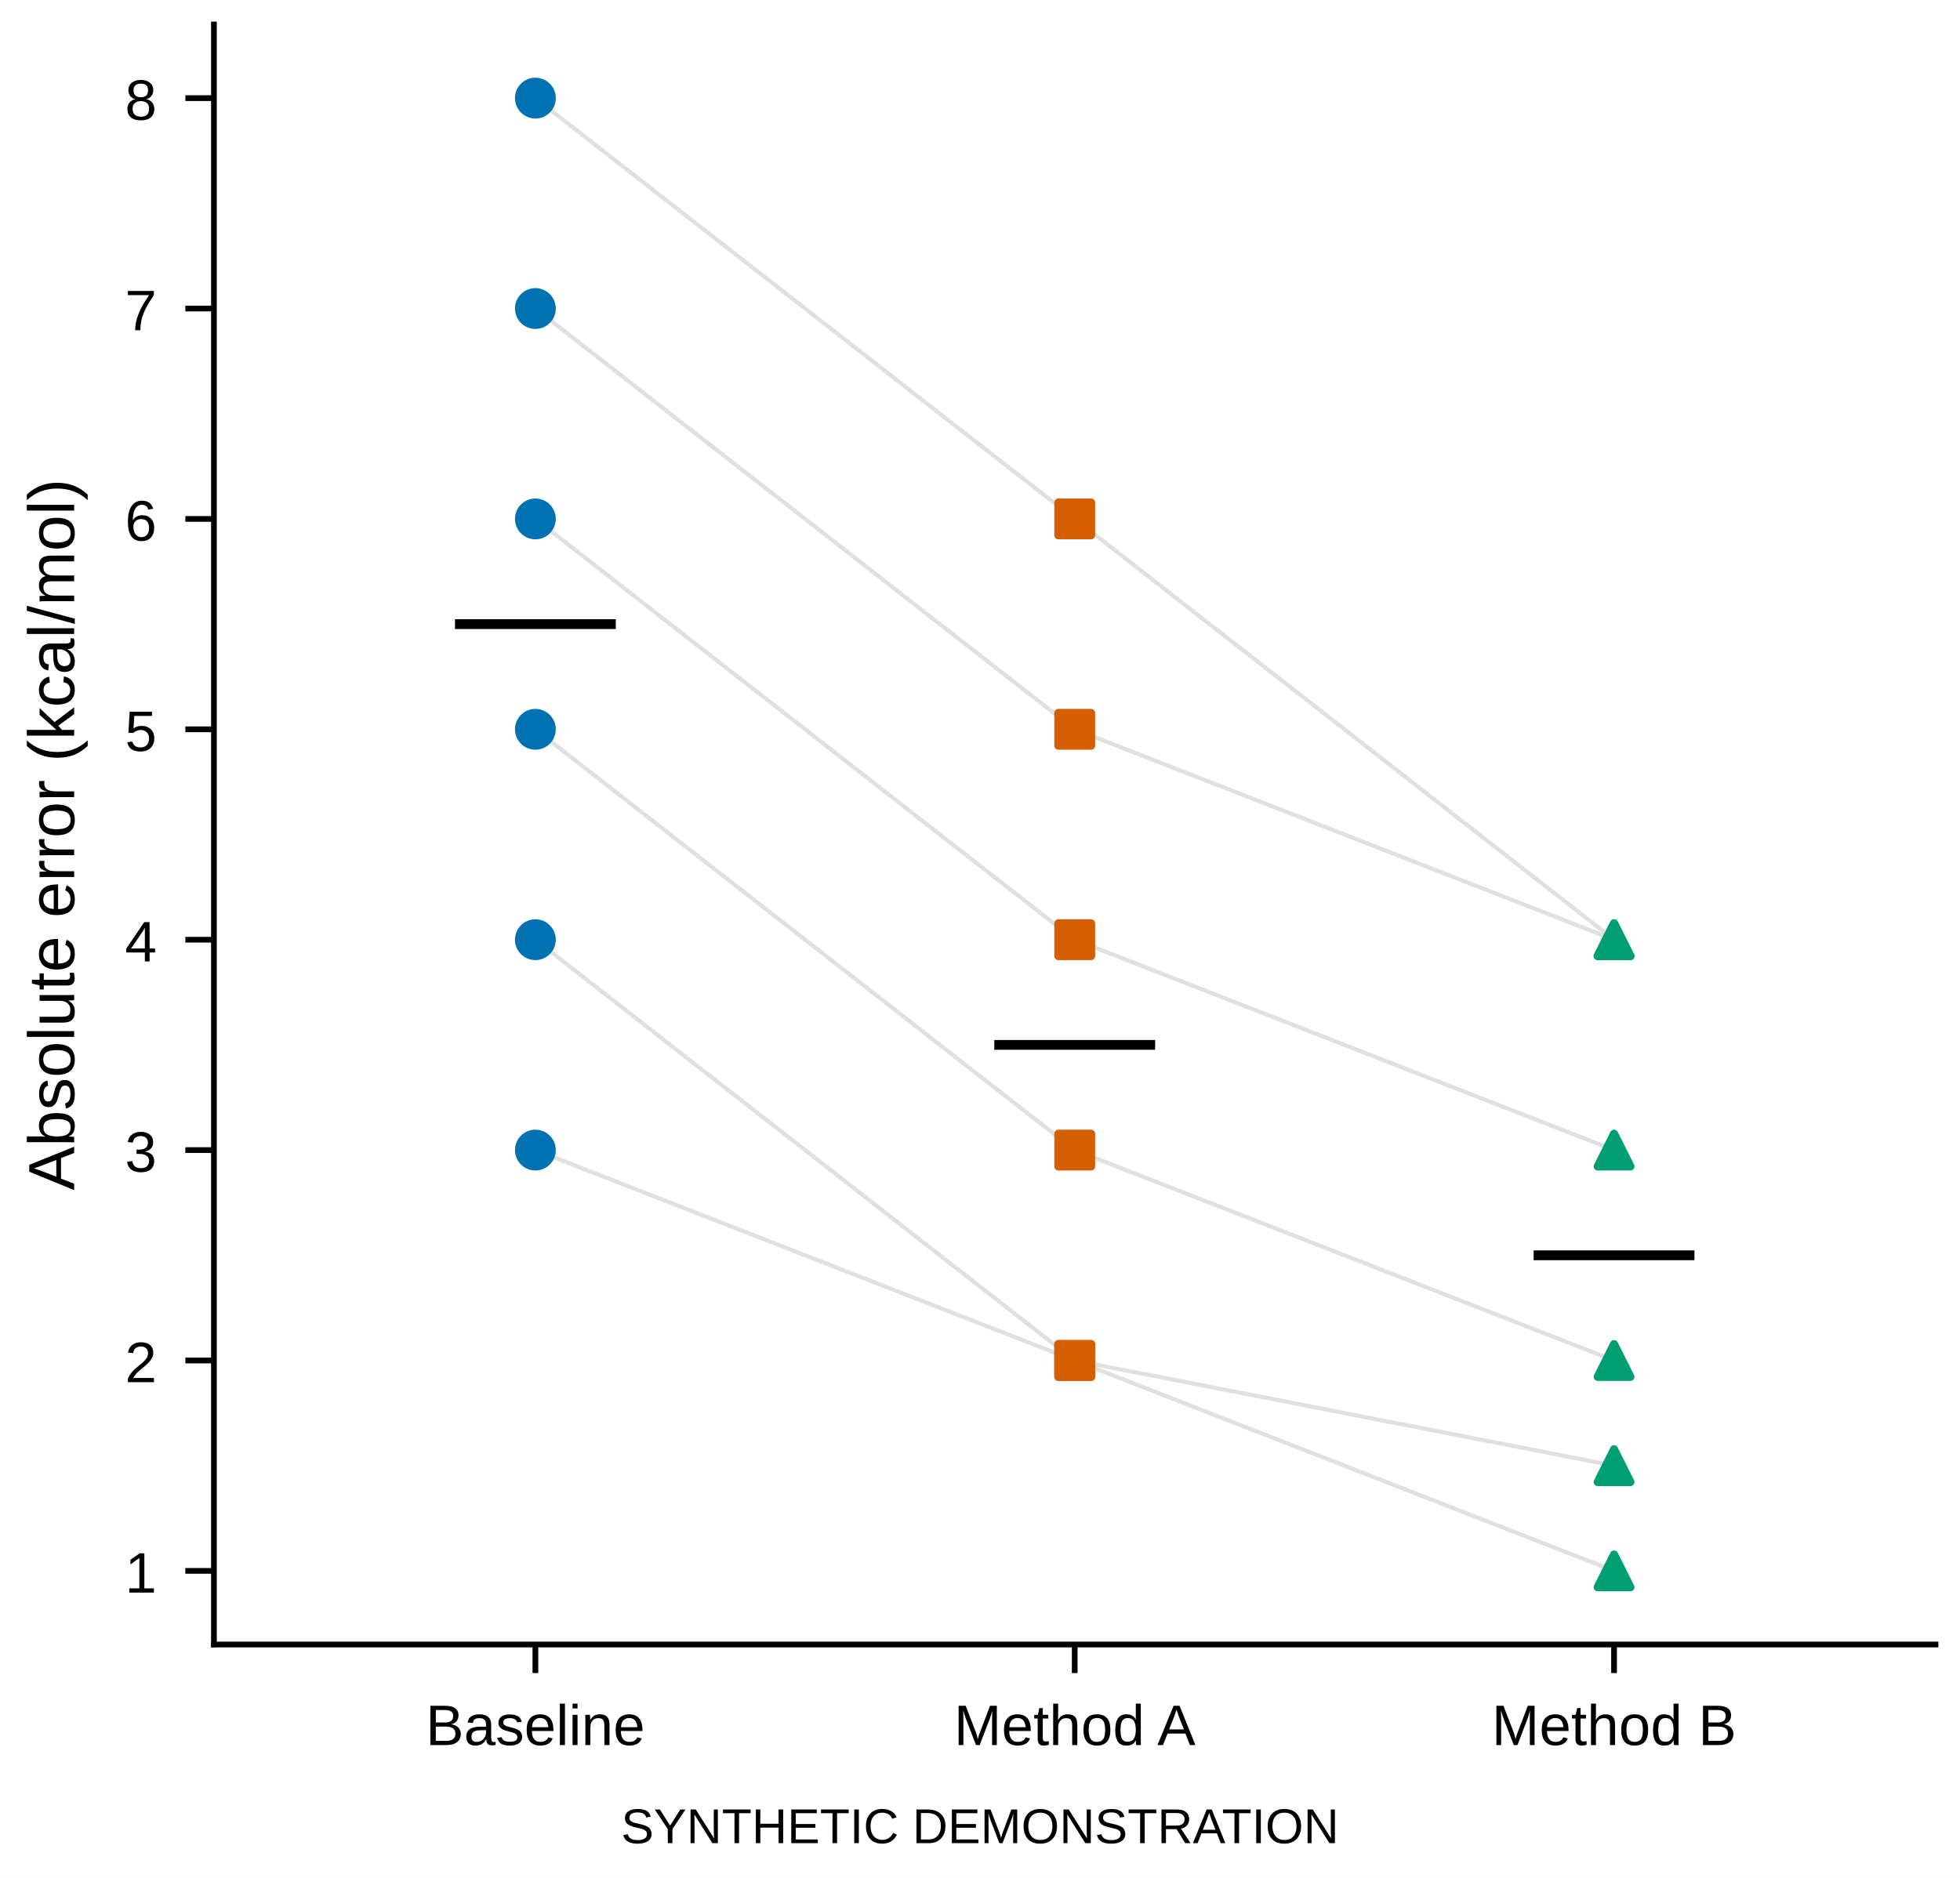
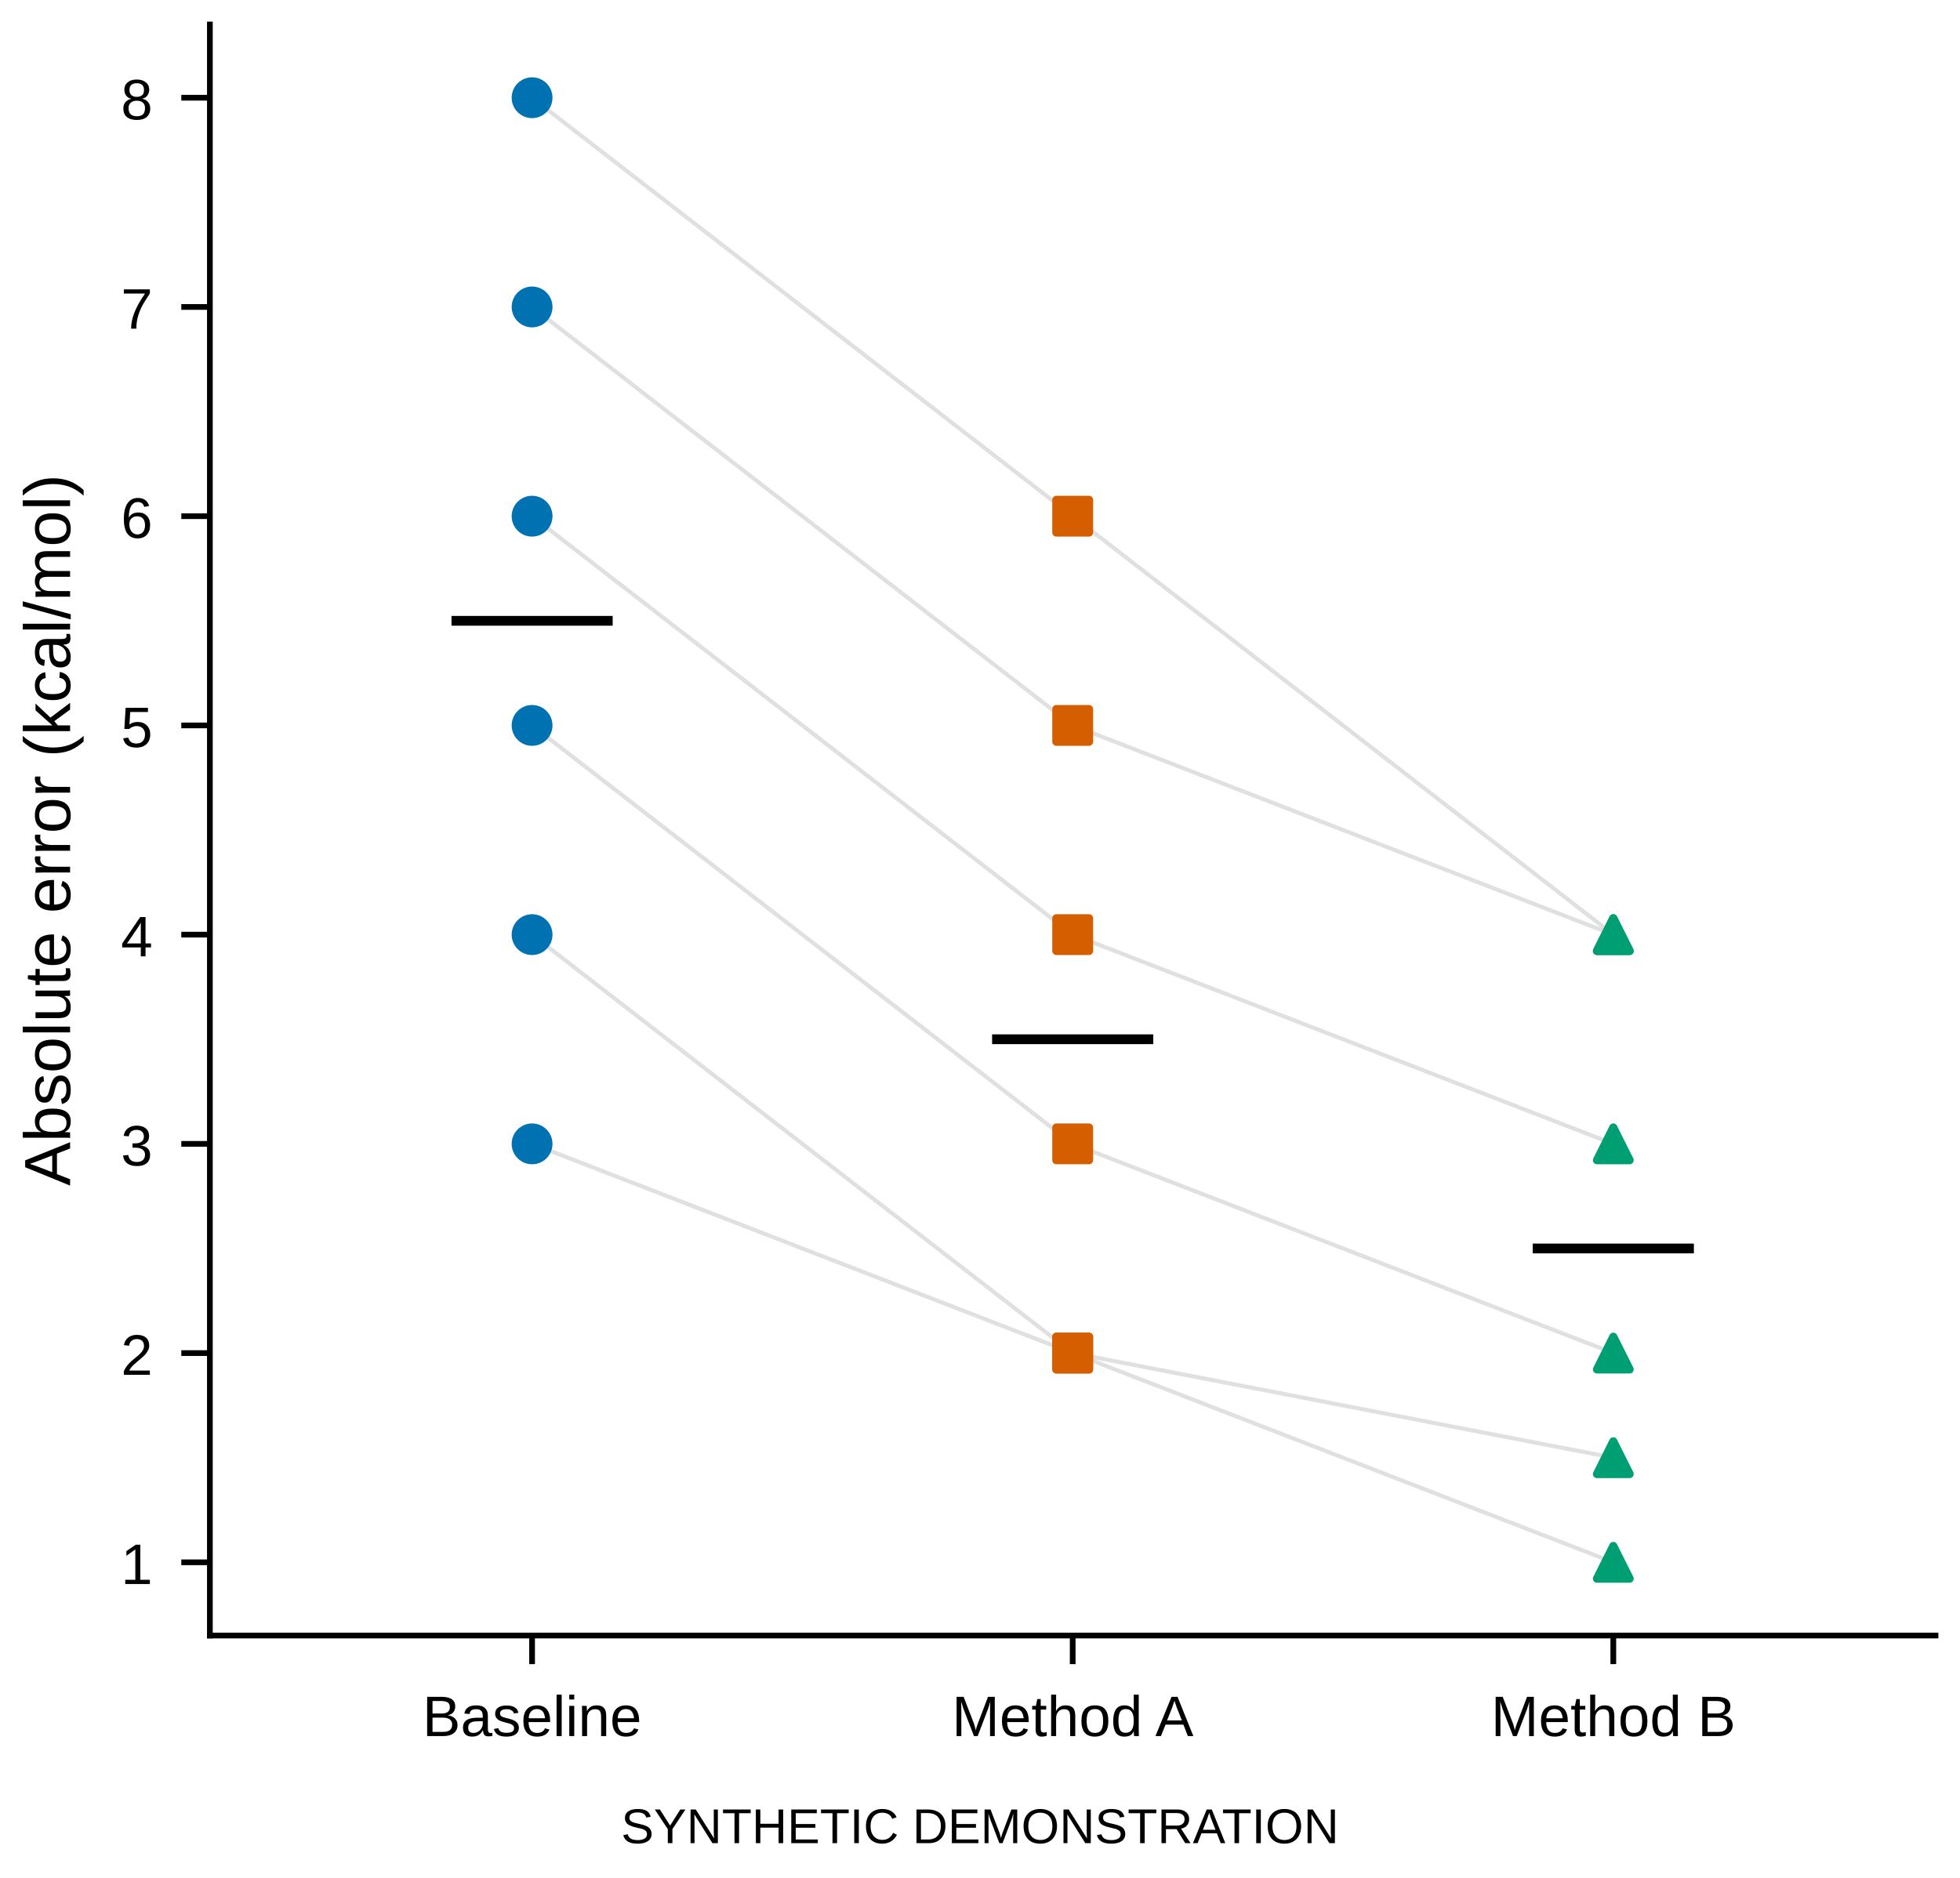
<svg xmlns="http://www.w3.org/2000/svg" xmlns:xlink="http://www.w3.org/1999/xlink" width="240pt" height="230pt" viewBox="0 0 240 230" version="1.1">
  <defs>
    <style type="text/css">*{stroke-linejoin: round; stroke-linecap: butt}</style>
  </defs>
  <g id="figure_1">
    <g id="patch_1">
      <path d="M 0 230  L 240 230  L 240 0  L 0 0  z " style="fill: #ffffff" />
    </g>
    <g id="axes_1">
      <g id="patch_2">
-         <path d="M 26.196 201.418  L 237 201.418  L 237 3  L 26.196 3  z " style="fill: #ffffff" />
+         <path d="M 25.7 200.319  L 237 200.319  L 237 3  L 25.7 3  z " style="fill: #ffffff" />
      </g>
      <g id="line2d_1">
-         <path d="M 65.557 115.093  L 131.598 166.63  L 197.639 192.399  " clip-path="url(#p4a979f89d9)" style="fill: none; stroke: #bbbbbb; stroke-opacity: 0.45; stroke-width: 0.5; stroke-linecap: square" />
+         <path d="M 65.153 114.473  L 131.35 165.724  L 197.547 191.35  " clip-path="url(#p1a24c00de1)" style="fill: none; stroke: #bbbbbb; stroke-opacity: 0.45; stroke-width: 0.5; stroke-linecap: square" />
      </g>
      <g id="line2d_2">
-         <path d="M 65.557 37.788  L 131.598 89.325  L 197.639 115.093  " clip-path="url(#p4a979f89d9)" style="fill: none; stroke: #bbbbbb; stroke-opacity: 0.45; stroke-width: 0.5; stroke-linecap: square" />
+         <path d="M 65.153 37.595  L 131.35 88.847  L 197.547 114.473  " clip-path="url(#p1a24c00de1)" style="fill: none; stroke: #bbbbbb; stroke-opacity: 0.45; stroke-width: 0.5; stroke-linecap: square" />
      </g>
      <g id="line2d_3">
-         <path d="M 65.557 140.862  L 131.598 166.63  L 197.639 179.514  " clip-path="url(#p4a979f89d9)" style="fill: none; stroke: #bbbbbb; stroke-opacity: 0.45; stroke-width: 0.5; stroke-linecap: square" />
+         <path d="M 65.153 140.099  L 131.35 165.724  L 197.547 178.537  " clip-path="url(#p1a24c00de1)" style="fill: none; stroke: #bbbbbb; stroke-opacity: 0.45; stroke-width: 0.5; stroke-linecap: square" />
      </g>
      <g id="line2d_4">
-         <path d="M 65.557 63.556  L 131.598 115.093  L 197.639 140.862  " clip-path="url(#p4a979f89d9)" style="fill: none; stroke: #bbbbbb; stroke-opacity: 0.45; stroke-width: 0.5; stroke-linecap: square" />
+         <path d="M 65.153 63.221  L 131.35 114.473  L 197.547 140.099  " clip-path="url(#p1a24c00de1)" style="fill: none; stroke: #bbbbbb; stroke-opacity: 0.45; stroke-width: 0.5; stroke-linecap: square" />
      </g>
      <g id="line2d_5">
-         <path d="M 65.557 89.325  L 131.598 140.862  L 197.639 166.63  " clip-path="url(#p4a979f89d9)" style="fill: none; stroke: #bbbbbb; stroke-opacity: 0.45; stroke-width: 0.5; stroke-linecap: square" />
+         <path d="M 65.153 88.847  L 131.35 140.099  L 197.547 165.724  " clip-path="url(#p1a24c00de1)" style="fill: none; stroke: #bbbbbb; stroke-opacity: 0.45; stroke-width: 0.5; stroke-linecap: square" />
      </g>
      <g id="line2d_6">
-         <path d="M 65.557 12.019  L 131.598 63.556  L 197.639 115.093  " clip-path="url(#p4a979f89d9)" style="fill: none; stroke: #bbbbbb; stroke-opacity: 0.45; stroke-width: 0.5; stroke-linecap: square" />
+         <path d="M 65.153 11.969  L 131.35 63.221  L 197.547 114.473  " clip-path="url(#p1a24c00de1)" style="fill: none; stroke: #bbbbbb; stroke-opacity: 0.45; stroke-width: 0.5; stroke-linecap: square" />
      </g>
      <g id="matplotlib.axis_1">
        <g id="xtick_1">
          <g id="line2d_7">
            <defs>
-               <path id="m41cc379fbc" d="M 0 0  L 0 3.5  " style="stroke: #000000; stroke-width: 0.7" />
+               <path id="ma319992842" d="M 0 0  L 0 3.5  " style="stroke: #000000; stroke-width: 0.7" />
            </defs>
            <g>
-               <use xlink:href="#m41cc379fbc" x="65.557" y="201.418" style="stroke: #000000; stroke-width: 0.7" />
+               <use xlink:href="#ma319992842" x="65.153" y="200.319" style="stroke: #000000; stroke-width: 0.7" />
            </g>
          </g>
          <g id="text_1">
-             <text style="font-size: 7px; font-family: 'Liberation Sans', 'DejaVu Sans', 'Arial', 'Helvetica', sans-serif; text-anchor: middle" x="65.557" y="213.737" transform="rotate(-0 65.557 213.7366)">Baseline</text>
+             <text style="font-size: 7px; font-family: 'Liberation Sans', 'DejaVu Sans', 'Arial', 'Helvetica', sans-serif; text-anchor: middle" x="65.153" y="212.638" transform="rotate(-0 65.15341 212.6382)">Baseline</text>
          </g>
        </g>
        <g id="xtick_2">
          <g id="line2d_8">
            <g>
-               <use xlink:href="#m41cc379fbc" x="131.598" y="201.418" style="stroke: #000000; stroke-width: 0.7" />
+               <use xlink:href="#ma319992842" x="131.35" y="200.319" style="stroke: #000000; stroke-width: 0.7" />
            </g>
          </g>
          <g id="text_2">
-             <text style="font-size: 7px; font-family: 'Liberation Sans', 'DejaVu Sans', 'Arial', 'Helvetica', sans-serif; text-anchor: middle" x="131.598" y="213.737" transform="rotate(-0 131.5981 213.7366)">Method A</text>
+             <text style="font-size: 7px; font-family: 'Liberation Sans', 'DejaVu Sans', 'Arial', 'Helvetica', sans-serif; text-anchor: middle" x="131.35" y="212.638" transform="rotate(-0 131.35 212.6382)">Method A</text>
          </g>
        </g>
        <g id="xtick_3">
          <g id="line2d_9">
            <g>
-               <use xlink:href="#m41cc379fbc" x="197.639" y="201.418" style="stroke: #000000; stroke-width: 0.7" />
+               <use xlink:href="#ma319992842" x="197.547" y="200.319" style="stroke: #000000; stroke-width: 0.7" />
            </g>
          </g>
          <g id="text_3">
-             <text style="font-size: 7px; font-family: 'Liberation Sans', 'DejaVu Sans', 'Arial', 'Helvetica', sans-serif; text-anchor: middle" x="197.639" y="213.737" transform="rotate(-0 197.6393 213.7366)">Method B</text>
+             <text style="font-size: 7px; font-family: 'Liberation Sans', 'DejaVu Sans', 'Arial', 'Helvetica', sans-serif; text-anchor: middle" x="197.547" y="212.638" transform="rotate(-0 197.5466 212.6382)">Method B</text>
          </g>
        </g>
      </g>
      <g id="matplotlib.axis_2">
        <g id="ytick_1">
          <g id="line2d_10">
            <defs>
-               <path id="mc8db423b19" d="M 0 0  L -3.5 0  " style="stroke: #000000; stroke-width: 0.7" />
+               <path id="m709bcc4977" d="M 0 0  L -3.5 0  " style="stroke: #000000; stroke-width: 0.7" />
            </defs>
            <g>
-               <use xlink:href="#mc8db423b19" x="26.196" y="192.399" style="stroke: #000000; stroke-width: 0.7" />
+               <use xlink:href="#m709bcc4977" x="25.7" y="191.35" style="stroke: #000000; stroke-width: 0.7" />
            </g>
          </g>
          <g id="text_4">
-             <text style="font-size: 7px; font-family: 'Liberation Sans', 'DejaVu Sans', 'Arial', 'Helvetica', sans-serif; text-anchor: end" x="19.196" y="195.058" transform="rotate(-0 19.19649 195.0582)">1</text>
+             <text style="font-size: 7px; font-family: 'Liberation Sans', 'DejaVu Sans', 'Arial', 'Helvetica', sans-serif; text-anchor: end" x="18.7" y="194.01" transform="rotate(-0 18.70024 194.0097)">1</text>
          </g>
        </g>
        <g id="ytick_2">
          <g id="line2d_11">
            <g>
-               <use xlink:href="#mc8db423b19" x="26.196" y="166.63" style="stroke: #000000; stroke-width: 0.7" />
+               <use xlink:href="#m709bcc4977" x="25.7" y="165.724" style="stroke: #000000; stroke-width: 0.7" />
            </g>
          </g>
          <g id="text_5">
-             <text style="font-size: 7px; font-family: 'Liberation Sans', 'DejaVu Sans', 'Arial', 'Helvetica', sans-serif; text-anchor: end" x="19.196" y="169.29" transform="rotate(-0 19.19649 169.2897)">2</text>
+             <text style="font-size: 7px; font-family: 'Liberation Sans', 'DejaVu Sans', 'Arial', 'Helvetica', sans-serif; text-anchor: end" x="18.7" y="168.384" transform="rotate(-0 18.70024 168.3838)">2</text>
          </g>
        </g>
        <g id="ytick_3">
          <g id="line2d_12">
            <g>
-               <use xlink:href="#mc8db423b19" x="26.196" y="140.862" style="stroke: #000000; stroke-width: 0.7" />
+               <use xlink:href="#m709bcc4977" x="25.7" y="140.099" style="stroke: #000000; stroke-width: 0.7" />
            </g>
          </g>
          <g id="text_6">
-             <text style="font-size: 7px; font-family: 'Liberation Sans', 'DejaVu Sans', 'Arial', 'Helvetica', sans-serif; text-anchor: end" x="19.196" y="143.521" transform="rotate(-0 19.19649 143.5212)">3</text>
+             <text style="font-size: 7px; font-family: 'Liberation Sans', 'DejaVu Sans', 'Arial', 'Helvetica', sans-serif; text-anchor: end" x="18.7" y="142.758" transform="rotate(-0 18.70024 142.758)">3</text>
          </g>
        </g>
        <g id="ytick_4">
          <g id="line2d_13">
            <g>
-               <use xlink:href="#mc8db423b19" x="26.196" y="115.093" style="stroke: #000000; stroke-width: 0.7" />
+               <use xlink:href="#m709bcc4977" x="25.7" y="114.473" style="stroke: #000000; stroke-width: 0.7" />
            </g>
          </g>
          <g id="text_7">
-             <text style="font-size: 7px; font-family: 'Liberation Sans', 'DejaVu Sans', 'Arial', 'Helvetica', sans-serif; text-anchor: end" x="19.196" y="117.753" transform="rotate(-0 19.19649 117.7527)">4</text>
+             <text style="font-size: 7px; font-family: 'Liberation Sans', 'DejaVu Sans', 'Arial', 'Helvetica', sans-serif; text-anchor: end" x="18.7" y="117.132" transform="rotate(-0 18.70024 117.1321)">4</text>
          </g>
        </g>
        <g id="ytick_5">
          <g id="line2d_14">
            <g>
-               <use xlink:href="#mc8db423b19" x="26.196" y="89.325" style="stroke: #000000; stroke-width: 0.7" />
+               <use xlink:href="#m709bcc4977" x="25.7" y="88.847" style="stroke: #000000; stroke-width: 0.7" />
            </g>
          </g>
          <g id="text_8">
-             <text style="font-size: 7px; font-family: 'Liberation Sans', 'DejaVu Sans', 'Arial', 'Helvetica', sans-serif; text-anchor: end" x="19.196" y="91.984" transform="rotate(-0 19.19649 91.98418)">5</text>
+             <text style="font-size: 7px; font-family: 'Liberation Sans', 'DejaVu Sans', 'Arial', 'Helvetica', sans-serif; text-anchor: end" x="18.7" y="91.506" transform="rotate(-0 18.70024 91.50629)">5</text>
          </g>
        </g>
        <g id="ytick_6">
          <g id="line2d_15">
            <g>
-               <use xlink:href="#mc8db423b19" x="26.196" y="63.556" style="stroke: #000000; stroke-width: 0.7" />
+               <use xlink:href="#m709bcc4977" x="25.7" y="63.221" style="stroke: #000000; stroke-width: 0.7" />
            </g>
          </g>
          <g id="text_9">
-             <text style="font-size: 7px; font-family: 'Liberation Sans', 'DejaVu Sans', 'Arial', 'Helvetica', sans-serif; text-anchor: end" x="19.196" y="66.216" transform="rotate(-0 19.19649 66.21568)">6</text>
+             <text style="font-size: 7px; font-family: 'Liberation Sans', 'DejaVu Sans', 'Arial', 'Helvetica', sans-serif; text-anchor: end" x="18.7" y="65.88" transform="rotate(-0 18.70024 65.88044)">6</text>
          </g>
        </g>
        <g id="ytick_7">
          <g id="line2d_16">
            <g>
-               <use xlink:href="#mc8db423b19" x="26.196" y="37.788" style="stroke: #000000; stroke-width: 0.7" />
+               <use xlink:href="#m709bcc4977" x="25.7" y="37.595" style="stroke: #000000; stroke-width: 0.7" />
            </g>
          </g>
          <g id="text_10">
-             <text style="font-size: 7px; font-family: 'Liberation Sans', 'DejaVu Sans', 'Arial', 'Helvetica', sans-serif; text-anchor: end" x="19.196" y="40.447" transform="rotate(-0 19.19649 40.44717)">7</text>
+             <text style="font-size: 7px; font-family: 'Liberation Sans', 'DejaVu Sans', 'Arial', 'Helvetica', sans-serif; text-anchor: end" x="18.7" y="40.255" transform="rotate(-0 18.70024 40.25459)">7</text>
          </g>
        </g>
        <g id="ytick_8">
          <g id="line2d_17">
            <g>
-               <use xlink:href="#mc8db423b19" x="26.196" y="12.019" style="stroke: #000000; stroke-width: 0.7" />
+               <use xlink:href="#m709bcc4977" x="25.7" y="11.969" style="stroke: #000000; stroke-width: 0.7" />
            </g>
          </g>
          <g id="text_11">
-             <text style="font-size: 7px; font-family: 'Liberation Sans', 'DejaVu Sans', 'Arial', 'Helvetica', sans-serif; text-anchor: end" x="19.196" y="14.679" transform="rotate(-0 19.19649 14.67867)">8</text>
+             <text style="font-size: 7px; font-family: 'Liberation Sans', 'DejaVu Sans', 'Arial', 'Helvetica', sans-serif; text-anchor: end" x="18.7" y="14.629" transform="rotate(-0 18.70024 14.62874)">8</text>
          </g>
        </g>
        <g id="text_12">
-           <text style="font-size: 8px; font-family: 'Liberation Sans', 'DejaVu Sans', 'Arial', 'Helvetica', sans-serif; text-anchor: middle" x="9.079" y="102.209" transform="rotate(-90 9.07899 102.209)">Absolute error (kcal/mol)</text>
+           <text style="font-size: 8px; font-family: 'Liberation Sans', 'DejaVu Sans', 'Arial', 'Helvetica', sans-serif; text-anchor: middle" x="8.583" y="101.66" transform="rotate(-90 8.58274 101.6598)">Absolute error (kcal/mol)</text>
        </g>
      </g>
      <g id="PathCollection_1">
        <defs>
-           <path id="m7b75d668d0" d="M 0 2  C 0.53 2 1.039 1.789 1.414 1.414  C 1.789 1.039 2 0.53 2 0  C 2 -0.53 1.789 -1.039 1.414 -1.414  C 1.039 -1.789 0.53 -2 0 -2  C -0.53 -2 -1.039 -1.789 -1.414 -1.414  C -1.789 -1.039 -2 -0.53 -2 0  C -2 0.53 -1.789 1.039 -1.414 1.414  C -1.039 1.789 -0.53 2 0 2  z " style="stroke: #0072b2" />
+           <path id="m1f0b777e10" d="M 0 2  C 0.53 2 1.039 1.789 1.414 1.414  C 1.789 1.039 2 0.53 2 0  C 2 -0.53 1.789 -1.039 1.414 -1.414  C 1.039 -1.789 0.53 -2 0 -2  C -0.53 -2 -1.039 -1.789 -1.414 -1.414  C -1.789 -1.039 -2 -0.53 -2 0  C -2 0.53 -1.789 1.039 -1.414 1.414  C -1.039 1.789 -0.53 2 0 2  z " style="stroke: #0072b2" />
        </defs>
-         <g clip-path="url(#p4a979f89d9)">
-           <use xlink:href="#m7b75d668d0" x="65.557" y="115.093" style="fill: #0072b2; stroke: #0072b2" />
-           <use xlink:href="#m7b75d668d0" x="65.557" y="37.788" style="fill: #0072b2; stroke: #0072b2" />
-           <use xlink:href="#m7b75d668d0" x="65.557" y="140.862" style="fill: #0072b2; stroke: #0072b2" />
-           <use xlink:href="#m7b75d668d0" x="65.557" y="63.556" style="fill: #0072b2; stroke: #0072b2" />
-           <use xlink:href="#m7b75d668d0" x="65.557" y="89.325" style="fill: #0072b2; stroke: #0072b2" />
-           <use xlink:href="#m7b75d668d0" x="65.557" y="12.019" style="fill: #0072b2; stroke: #0072b2" />
+         <g clip-path="url(#p1a24c00de1)">
+           <use xlink:href="#m1f0b777e10" x="65.153" y="114.473" style="fill: #0072b2; stroke: #0072b2" />
+           <use xlink:href="#m1f0b777e10" x="65.153" y="37.595" style="fill: #0072b2; stroke: #0072b2" />
+           <use xlink:href="#m1f0b777e10" x="65.153" y="140.099" style="fill: #0072b2; stroke: #0072b2" />
+           <use xlink:href="#m1f0b777e10" x="65.153" y="63.221" style="fill: #0072b2; stroke: #0072b2" />
+           <use xlink:href="#m1f0b777e10" x="65.153" y="88.847" style="fill: #0072b2; stroke: #0072b2" />
+           <use xlink:href="#m1f0b777e10" x="65.153" y="11.969" style="fill: #0072b2; stroke: #0072b2" />
        </g>
      </g>
      <g id="PathCollection_2">
        <defs>
-           <path id="m6e99d07a5b" d="M -2 2  L 2 2  L 2 -2  L -2 -2  z " style="stroke: #d55e00" />
+           <path id="me4348d0bfc" d="M -2 2  L 2 2  L 2 -2  L -2 -2  z " style="stroke: #d55e00" />
        </defs>
-         <g clip-path="url(#p4a979f89d9)">
-           <use xlink:href="#m6e99d07a5b" x="131.598" y="166.63" style="fill: #d55e00; stroke: #d55e00" />
-           <use xlink:href="#m6e99d07a5b" x="131.598" y="89.325" style="fill: #d55e00; stroke: #d55e00" />
-           <use xlink:href="#m6e99d07a5b" x="131.598" y="166.63" style="fill: #d55e00; stroke: #d55e00" />
-           <use xlink:href="#m6e99d07a5b" x="131.598" y="115.093" style="fill: #d55e00; stroke: #d55e00" />
-           <use xlink:href="#m6e99d07a5b" x="131.598" y="140.862" style="fill: #d55e00; stroke: #d55e00" />
-           <use xlink:href="#m6e99d07a5b" x="131.598" y="63.556" style="fill: #d55e00; stroke: #d55e00" />
+         <g clip-path="url(#p1a24c00de1)">
+           <use xlink:href="#me4348d0bfc" x="131.35" y="165.724" style="fill: #d55e00; stroke: #d55e00" />
+           <use xlink:href="#me4348d0bfc" x="131.35" y="88.847" style="fill: #d55e00; stroke: #d55e00" />
+           <use xlink:href="#me4348d0bfc" x="131.35" y="165.724" style="fill: #d55e00; stroke: #d55e00" />
+           <use xlink:href="#me4348d0bfc" x="131.35" y="114.473" style="fill: #d55e00; stroke: #d55e00" />
+           <use xlink:href="#me4348d0bfc" x="131.35" y="140.099" style="fill: #d55e00; stroke: #d55e00" />
+           <use xlink:href="#me4348d0bfc" x="131.35" y="63.221" style="fill: #d55e00; stroke: #d55e00" />
        </g>
      </g>
      <g id="PathCollection_3">
        <defs>
-           <path id="m3707e83e1b" d="M 0 -2  L -2 2  L 2 2  z " style="stroke: #009e73" />
+           <path id="md96c3028ab" d="M 0 -2  L -2 2  L 2 2  z " style="stroke: #009e73" />
        </defs>
-         <g clip-path="url(#p4a979f89d9)">
-           <use xlink:href="#m3707e83e1b" x="197.639" y="192.399" style="fill: #009e73; stroke: #009e73" />
-           <use xlink:href="#m3707e83e1b" x="197.639" y="115.093" style="fill: #009e73; stroke: #009e73" />
-           <use xlink:href="#m3707e83e1b" x="197.639" y="179.514" style="fill: #009e73; stroke: #009e73" />
-           <use xlink:href="#m3707e83e1b" x="197.639" y="140.862" style="fill: #009e73; stroke: #009e73" />
-           <use xlink:href="#m3707e83e1b" x="197.639" y="166.63" style="fill: #009e73; stroke: #009e73" />
-           <use xlink:href="#m3707e83e1b" x="197.639" y="115.093" style="fill: #009e73; stroke: #009e73" />
+         <g clip-path="url(#p1a24c00de1)">
+           <use xlink:href="#md96c3028ab" x="197.547" y="191.35" style="fill: #009e73; stroke: #009e73" />
+           <use xlink:href="#md96c3028ab" x="197.547" y="114.473" style="fill: #009e73; stroke: #009e73" />
+           <use xlink:href="#md96c3028ab" x="197.547" y="178.537" style="fill: #009e73; stroke: #009e73" />
+           <use xlink:href="#md96c3028ab" x="197.547" y="140.099" style="fill: #009e73; stroke: #009e73" />
+           <use xlink:href="#md96c3028ab" x="197.547" y="165.724" style="fill: #009e73; stroke: #009e73" />
+           <use xlink:href="#md96c3028ab" x="197.547" y="114.473" style="fill: #009e73; stroke: #009e73" />
        </g>
      </g>
      <g id="patch_3">
-         <path d="M 26.196 201.418  L 26.196 3  " style="fill: none; stroke: #000000; stroke-width: 0.7; stroke-linejoin: miter; stroke-linecap: square" />
+         <path d="M 25.7 200.319  L 25.7 3  " style="fill: none; stroke: #000000; stroke-width: 0.7; stroke-linejoin: miter; stroke-linecap: square" />
      </g>
      <g id="patch_4">
-         <path d="M 26.196 201.418  L 237 201.418  " style="fill: none; stroke: #000000; stroke-width: 0.7; stroke-linejoin: miter; stroke-linecap: square" />
+         <path d="M 25.7 200.319  L 237 200.319  " style="fill: none; stroke: #000000; stroke-width: 0.7; stroke-linejoin: miter; stroke-linecap: square" />
      </g>
      <g id="line2d_18">
-         <path d="M 56.311 76.44  L 74.803 76.44  " clip-path="url(#p4a979f89d9)" style="fill: none; stroke: #000000; stroke-width: 1.2; stroke-linecap: square" />
+         <path d="M 55.886 76.034  L 74.421 76.034  " clip-path="url(#p1a24c00de1)" style="fill: none; stroke: #000000; stroke-width: 1.2; stroke-linecap: square" />
      </g>
      <g id="line2d_19">
-         <path d="M 122.352 127.977  L 140.844 127.977  " clip-path="url(#p4a979f89d9)" style="fill: none; stroke: #000000; stroke-width: 1.2; stroke-linecap: square" />
+         <path d="M 122.082 127.286  L 140.618 127.286  " clip-path="url(#p1a24c00de1)" style="fill: none; stroke: #000000; stroke-width: 1.2; stroke-linecap: square" />
      </g>
      <g id="line2d_20">
-         <path d="M 188.393 153.746  L 206.885 153.746  " clip-path="url(#p4a979f89d9)" style="fill: none; stroke: #000000; stroke-width: 1.2; stroke-linecap: square" />
+         <path d="M 188.279 152.911  L 206.814 152.911  " clip-path="url(#p1a24c00de1)" style="fill: none; stroke: #000000; stroke-width: 1.2; stroke-linecap: square" />
      </g>
    </g>
    <g id="text_13">
      <text style="font-size: 6px; font-family: 'Liberation Sans', 'DejaVu Sans', 'Arial', 'Helvetica', sans-serif; text-anchor: middle" x="120" y="225.752" transform="rotate(-0 120 225.7519)">SYNTHETIC DEMONSTRATION</text>
    </g>
  </g>
  <defs>
-     <clipPath id="p4a979f89d9">
-       <rect x="26.196" y="3" width="210.803" height="198.417" />
+     <clipPath id="p1a24c00de1">
+       <rect x="25.7" y="3" width="211.3" height="197.319" />
    </clipPath>
  </defs>
</svg>
